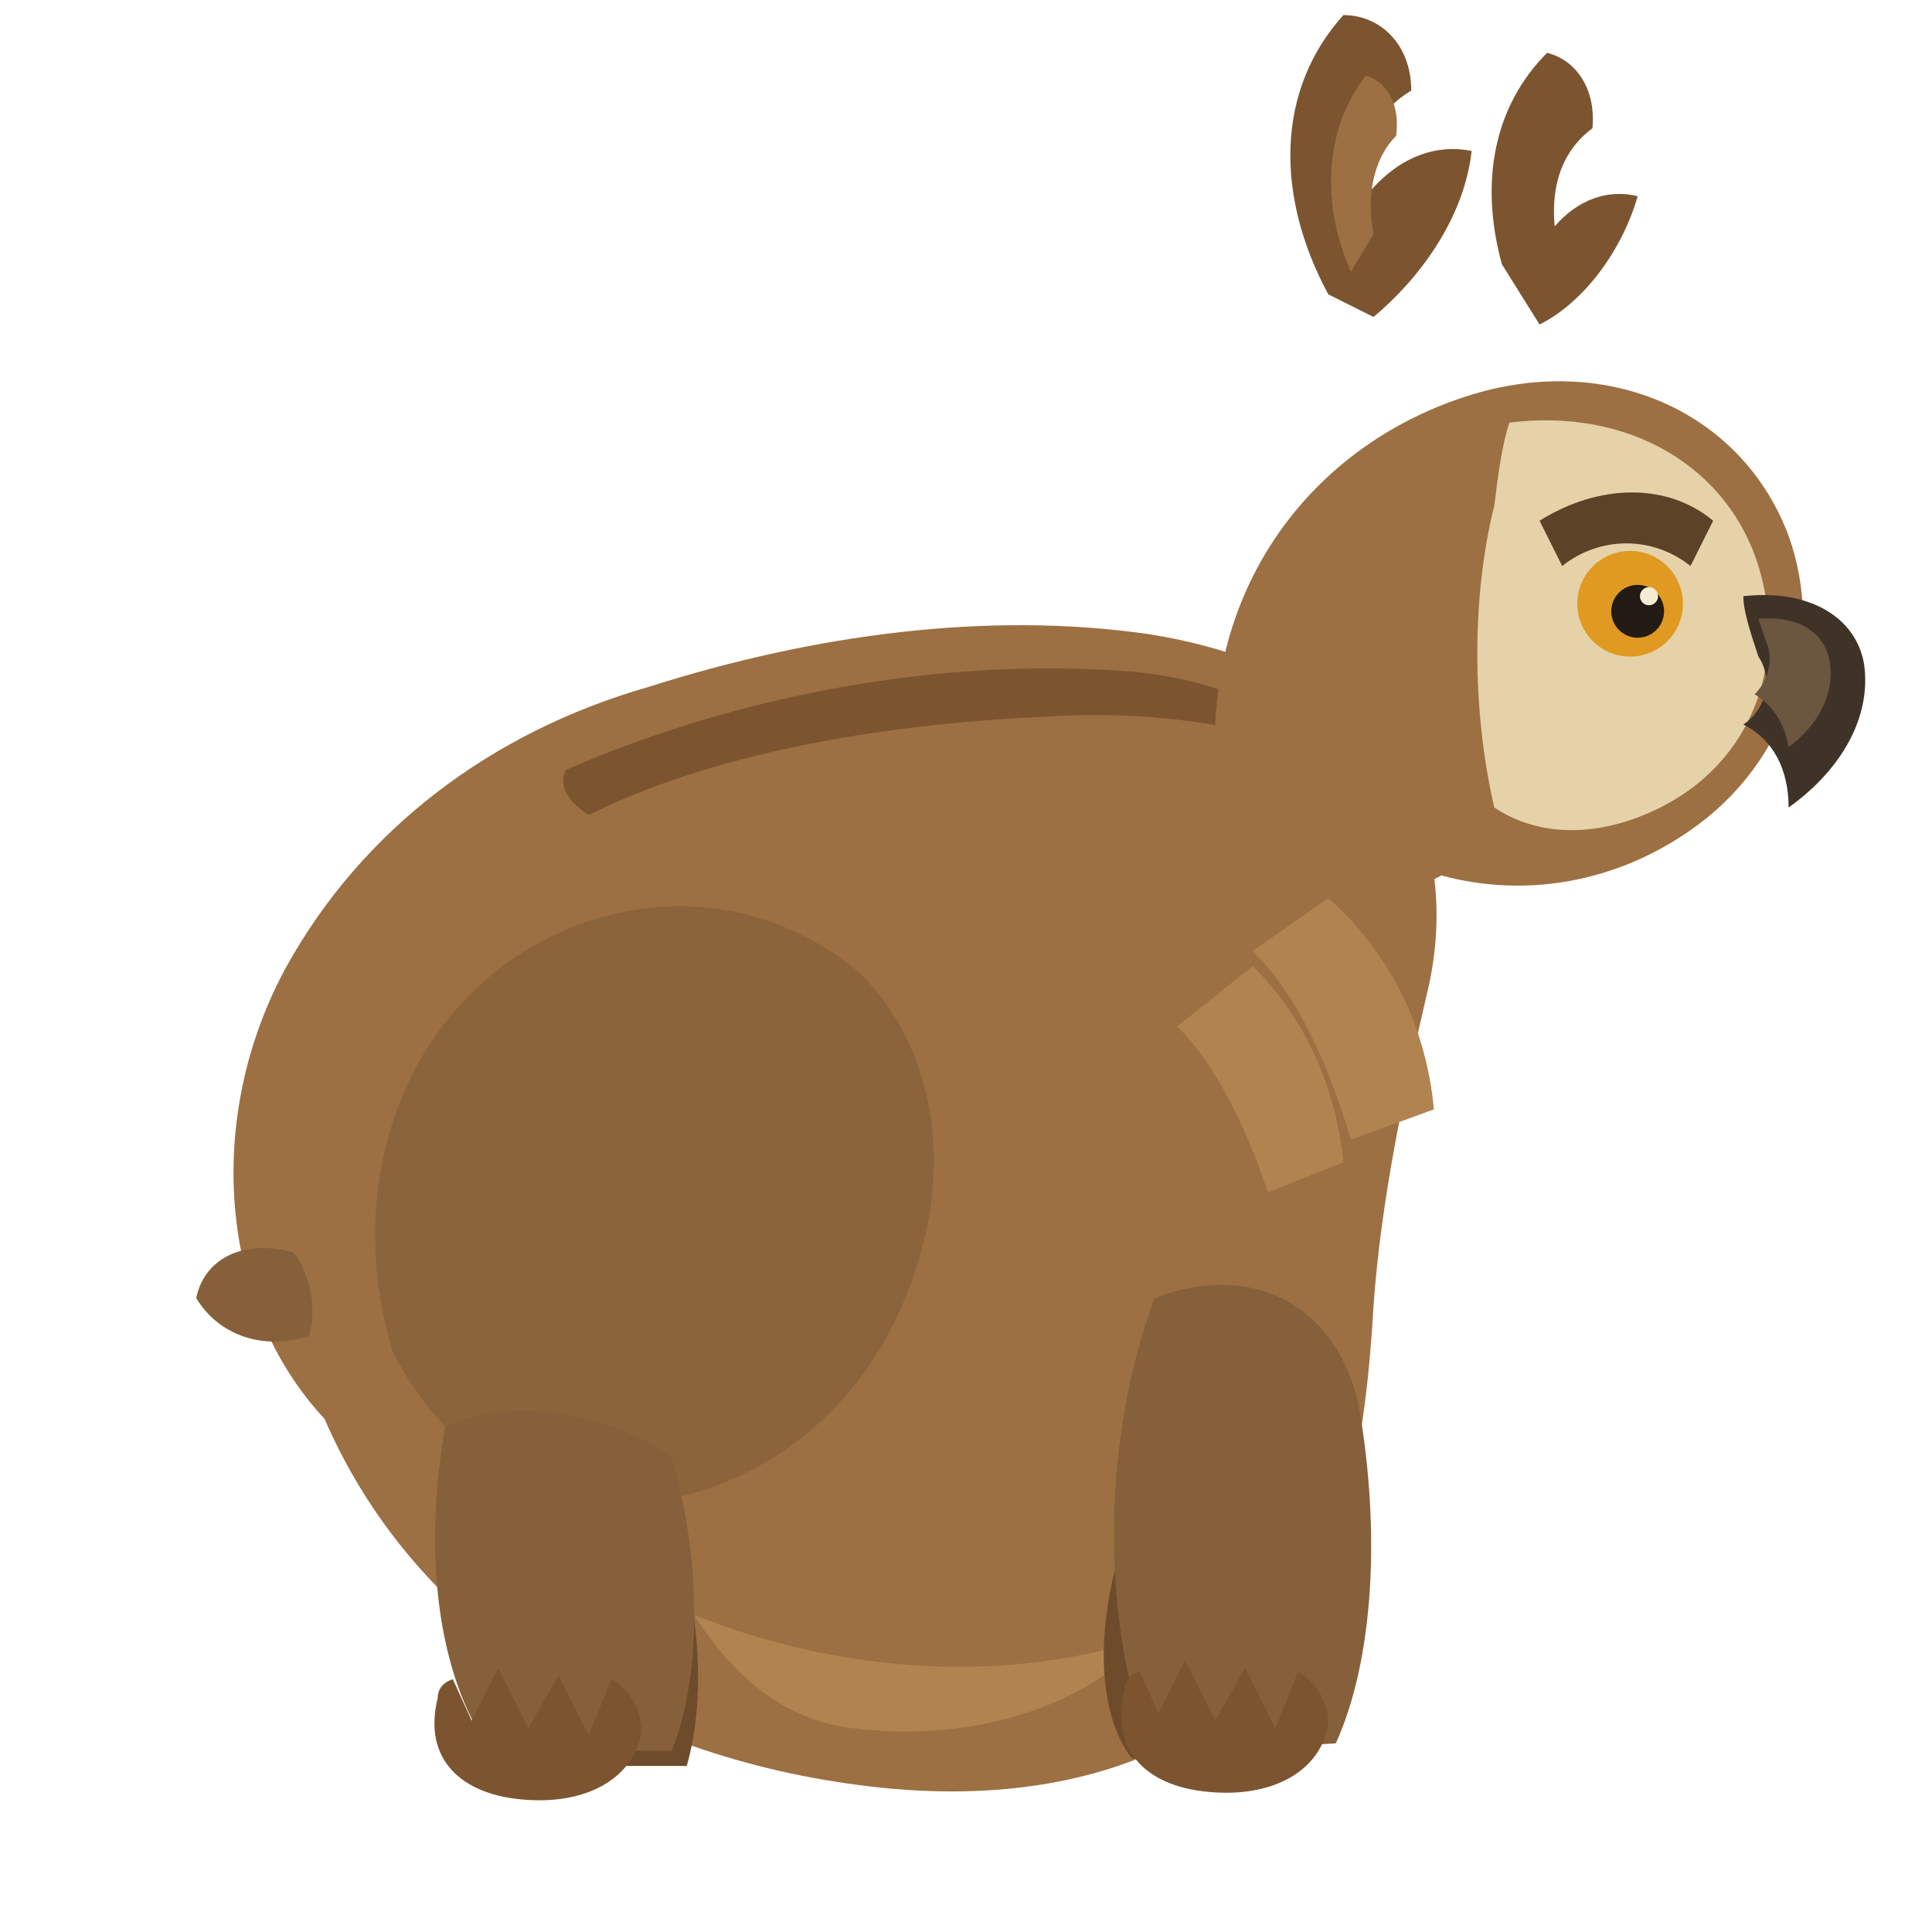
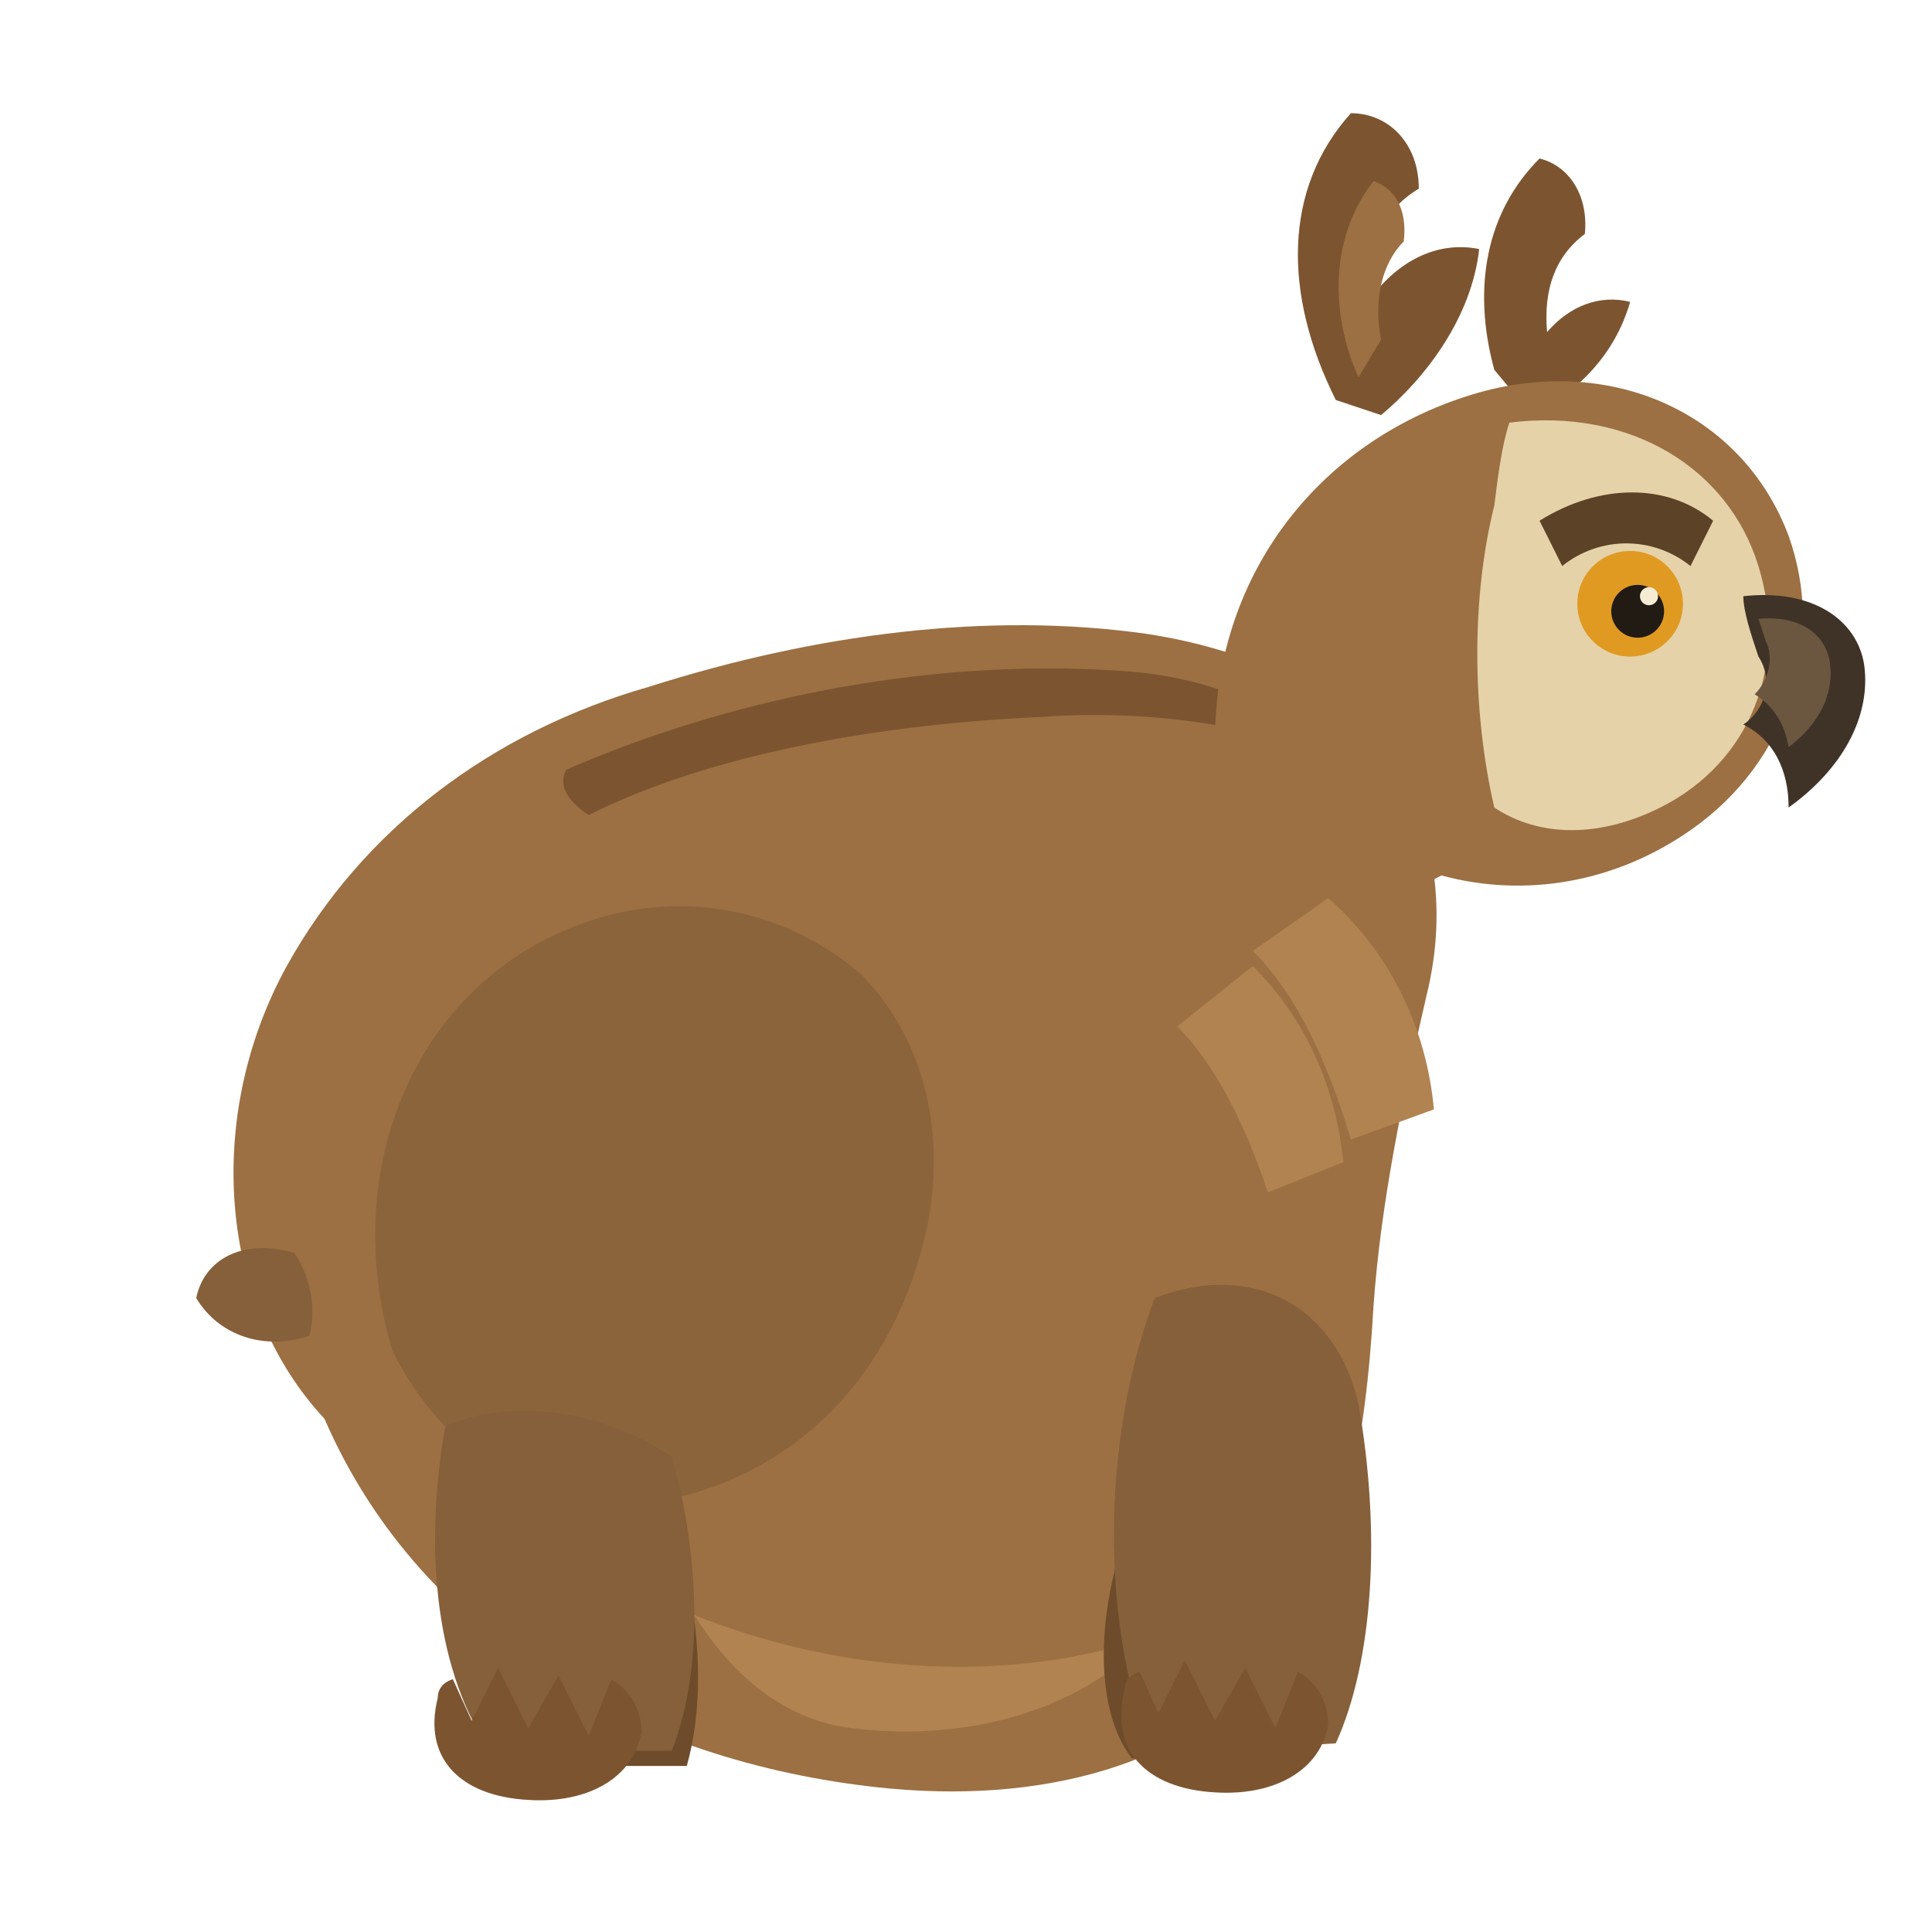
<svg xmlns="http://www.w3.org/2000/svg" viewBox="0 0 512 512" width="512" height="512">
-   <path d="M352 78 C338 52 338 24 356 4 C366 4 374 12 374 24 C364 30 360 40 362 52 C370 42 380 38 390 40 C388 58 376 74 364 84 Z" fill="#7C5530" />
-   <path d="M398 70 C392 48 396 28 410 14 C418 16 423 24 422 34 C414 40 411 49 412 60 C418 53 426 50 434 52 C430 66 420 80 408 86 Z" fill="#7C5530" />
-   <path d="M358 72 C350 54 351 34 362 20 C368 22 371 28 370 36 C364 42 362 52 364 62 Z" fill="#9C7042" />
+   <path d="M354 106 C340 78 340 50 358 30 C368 30 376 38 376 50 C366 56 362 66 364 78 C372 68 382 64 392 66 C390 84 378 100 366 110 Z" fill="#7C5530" />
+   <path d="M396 98 C390 76 394 56 408 42 C416 44 421 52 420 62 C412 68 409 77 410 88 C416 81 424 78 432 80 C428 94 418 104 406 110 Z" fill="#7C5530" />
+   <path d="M360 100 C352 82 353 62 364 48 C370 50 373 56 372 64 C366 70 364 80 366 90 Z" fill="#9C7042" />
  <path d="M86 376 C58 346 54 296 76 256 C96 220 130 194 172 182 C216 168 262 162 304 168 C330 172 352 182 366 198 C380 216 384 240 378 264 C372 290 366 318 364 346 C362 382 356 414 340 438 C318 466 280 478 236 474 C172 468 112 436 86 376 Z" fill="#9C7042" />
  <path d="M150 204 C196 184 250 174 300 178 C322 180 340 188 352 200 C330 192 304 188 276 190 C232 192 188 200 156 216 C150 212 148 208 150 204 Z" fill="#7C5530" />
  <path d="M104 358 C92 318 104 276 136 254 C166 234 202 236 228 258 C246 276 252 304 244 332 C234 368 208 392 174 398 C144 402 118 386 104 358 Z" fill="#86603A" opacity="0.75" />
  <path d="M184 428 C224 444 268 446 304 434 C288 452 258 462 226 458 C208 456 194 444 184 428 Z" fill="#B08350" />
  <path d="M322 196 C322 152 350 116 392 104 C428 94 462 110 474 142 C484 170 474 202 448 220 C428 234 404 238 382 232 C360 244 342 240 332 226 C326 216 322 206 322 196 Z" fill="#9C7042" />
  <path d="M400 112 C432 108 458 124 466 150 C474 176 464 202 440 214 C424 222 408 222 396 214 C390 188 390 158 396 134 C397 126 398 118 400 112 Z" fill="#E5D2A8" />
  <path d="M408 138 C424 128 442 128 454 138 L448 150 C438 142 424 142 414 150 Z" fill="#5C4226" />
  <circle cx="432" cy="160" r="14" fill="#E09A22" />
  <circle cx="434" cy="162" r="7" fill="#211B14" />
  <circle cx="437" cy="158" r="2.4" fill="#F6EBD3" />
  <path d="M462 158 C480 156 492 164 494 176 C496 190 488 204 474 214 C474 204 470 196 462 192 C468 188 470 180 466 174 C464 168 462 162 462 158 Z" fill="#3F3328" />
  <path d="M466 164 C477 163 484 168 485 176 C486 184 482 192 474 198 C473 192 470 187 465 184 C469 180 470 174 468 170 Z" fill="#6B5640" />
  <path d="M352 238 C368 252 378 272 380 294 L358 302 C352 282 344 264 332 252 Z" fill="#B08350" />
  <path d="M332 256 C346 270 354 288 356 308 L336 316 C330 298 322 282 312 272 Z" fill="#B08350" />
  <path d="M150 418 C144 440 146 458 154 468 L182 468 C186 454 186 436 182 418 Z" fill="#6E4C2B" />
  <path d="M296 414 C290 436 292 456 300 466 L328 466 C332 452 332 434 328 416 Z" fill="#6E4C2B" />
  <path d="M118 378 C112 412 116 444 130 464 L178 464 C186 444 186 414 178 386 C160 374 136 370 118 378 Z" fill="#86603A" />
  <path d="M116 450 C112 466 122 476 140 477 C156 478 168 471 170 459 C170 453 167 448 162 445 L156 460 L148 444 L140 458 L132 442 L125 456 L120 445 C117 446 116 448 116 450 Z" fill="#7C5530" />
  <path d="M306 344 C294 376 292 416 300 448 C304 458 312 464 322 464 L354 462 C364 440 366 406 360 372 C354 346 332 334 306 344 Z" fill="#86603A" />
  <path d="M298 448 C294 464 304 474 322 475 C338 476 350 469 352 457 C352 451 349 446 344 443 L338 458 L330 442 L322 456 L314 440 L307 454 L302 443 C299 444 298 446 298 448 Z" fill="#7C5530" />
  <path d="M78 332 C64 328 54 334 52 344 C58 354 70 358 82 354 C84 346 82 338 78 332 Z" fill="#86603A" />
</svg>
